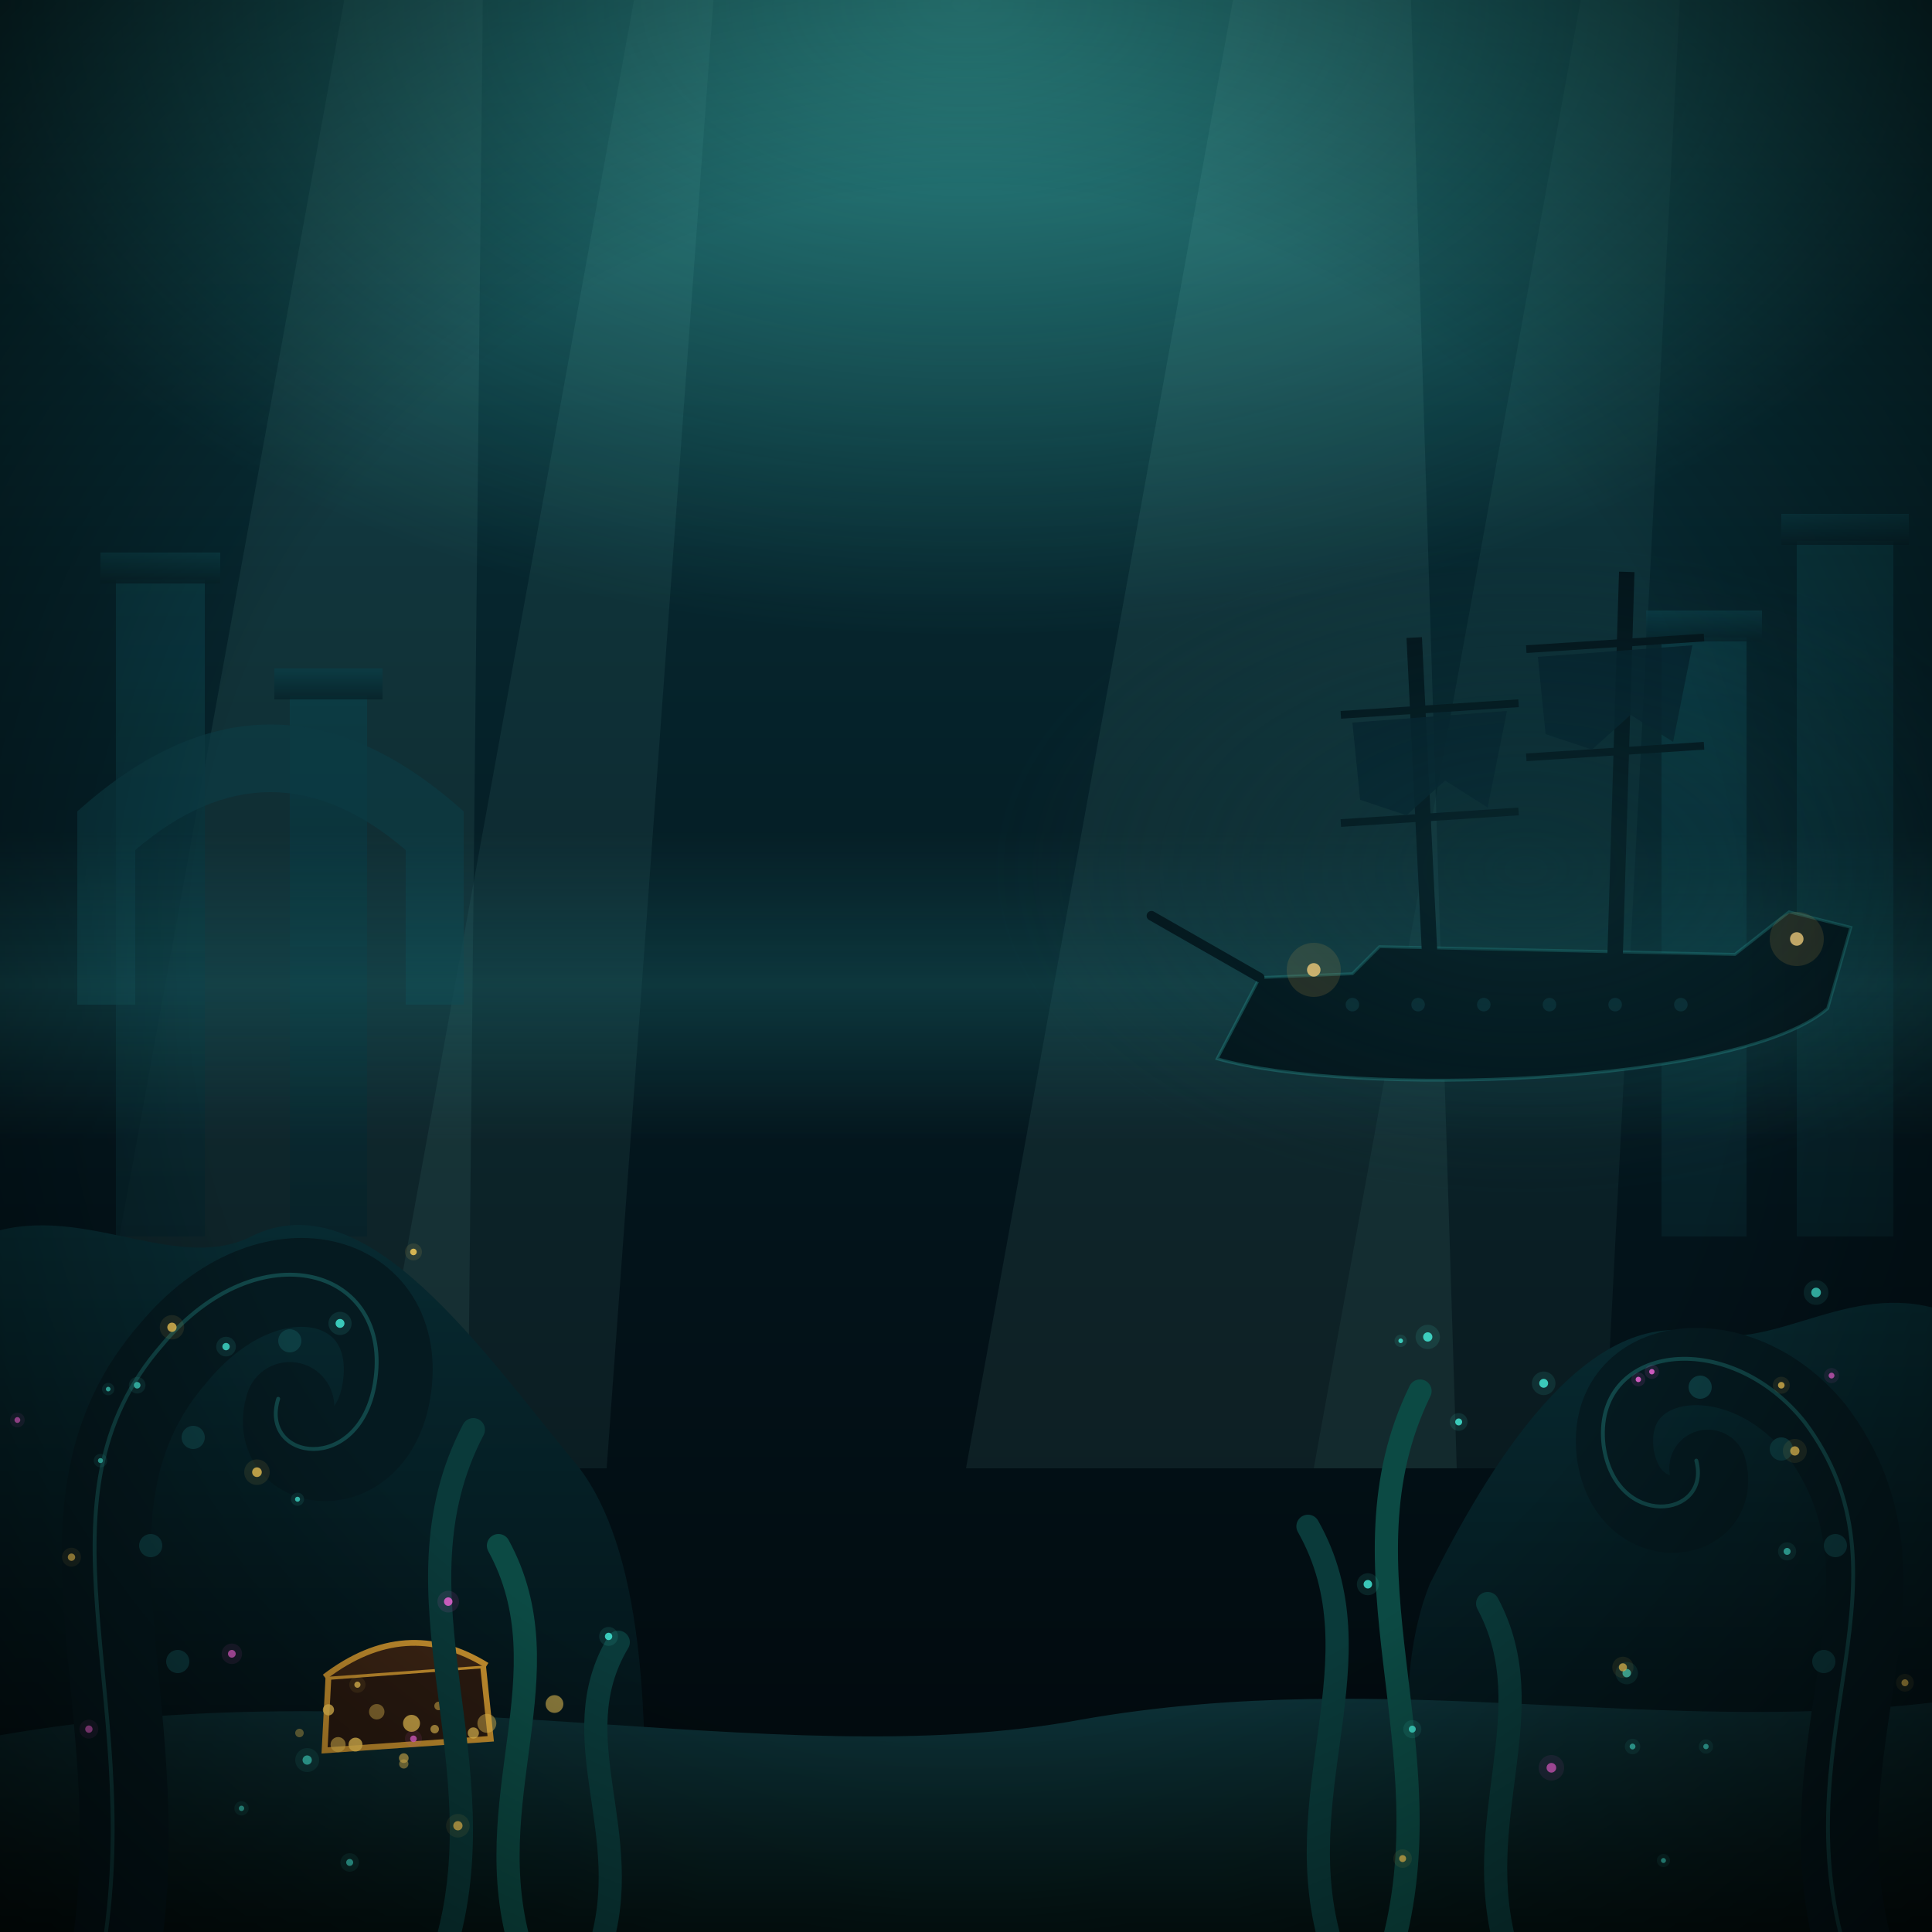
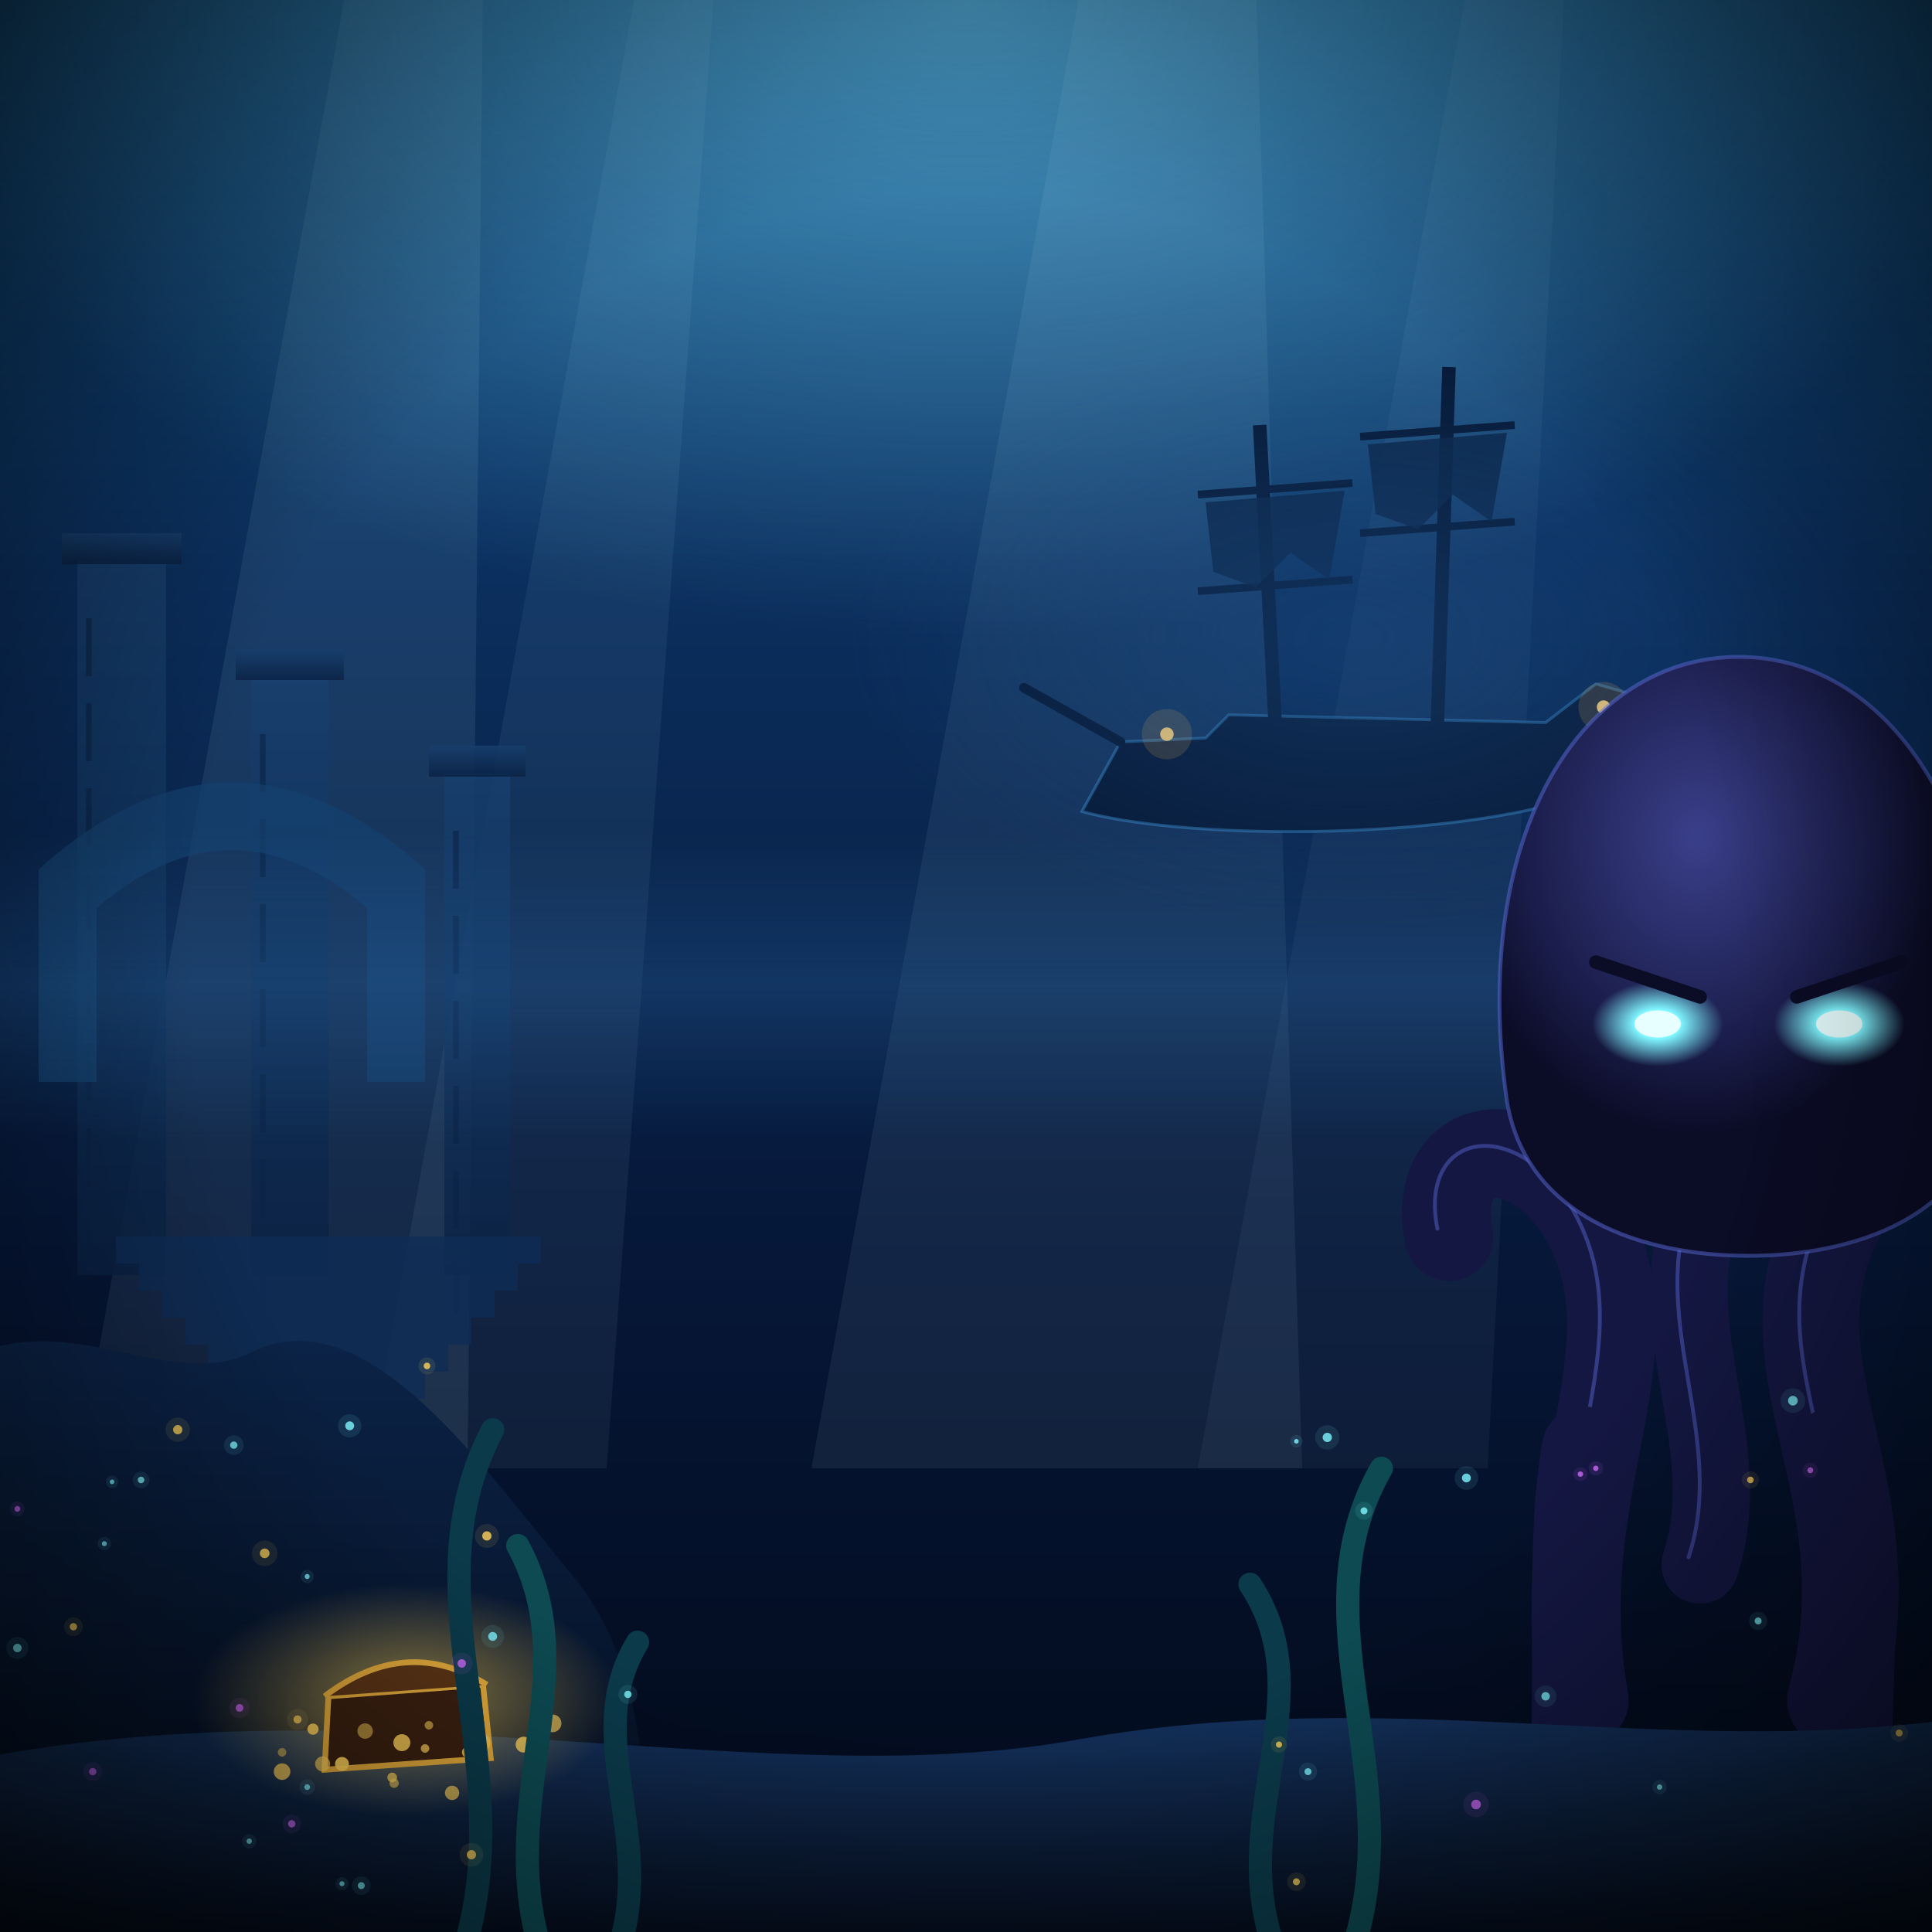
<svg xmlns="http://www.w3.org/2000/svg" width="1800" height="1800" viewBox="0 0 1000 1000">
  <defs>
    <linearGradient id="water" x1="0" y1="0" x2="0" y2="1">
-       <stop offset="0" stop-color="#0b434b" />
-       <stop offset="0.3" stop-color="#06262e" />
-       <stop offset="0.65" stop-color="#03131a" />
-       <stop offset="1" stop-color="#01070a" />
+       <stop offset="0" stop-color="#13568c" />
+       <stop offset="0.3" stop-color="#0b2f5e" />
+       <stop offset="0.65" stop-color="#061738" />
+       <stop offset="1" stop-color="#020816" />
    </linearGradient>
    <radialGradient id="surface" cx="0.5" cy="0" r="0.55">
-       <stop offset="0" stop-color="#5ff2e0" stop-opacity="0.4" />
-       <stop offset="1" stop-color="#5ff2e0" stop-opacity="0" />
+       <stop offset="0" stop-color="#7fe0ff" stop-opacity="0.5" />
+       <stop offset="1" stop-color="#7fe0ff" stop-opacity="0" />
    </radialGradient>
    <radialGradient id="vignette" cx="0.5" cy="0.5" r="0.72">
      <stop offset="0.55" stop-color="#000000" stop-opacity="0" />
-       <stop offset="1" stop-color="#000000" stop-opacity="0.75" />
+       <stop offset="1" stop-color="#000000" stop-opacity="0.7" />
    </radialGradient>
    <linearGradient id="fog" x1="0" y1="0" x2="0" y2="1">
-       <stop offset="0" stop-color="#1d6a6e" stop-opacity="0" />
-       <stop offset="0.5" stop-color="#1d6a6e" stop-opacity="0.35" />
-       <stop offset="1" stop-color="#1d6a6e" stop-opacity="0" />
+       <stop offset="0" stop-color="#2a6aa8" stop-opacity="0" />
+       <stop offset="0.5" stop-color="#2a6aa8" stop-opacity="0.28" />
+       <stop offset="1" stop-color="#2a6aa8" stop-opacity="0" />
    </linearGradient>
    <linearGradient id="far" x1="0" y1="0" x2="0" y2="1">
-       <stop offset="0" stop-color="#0b3d46" />
-       <stop offset="1" stop-color="#062229" />
+       <stop offset="0" stop-color="#173f6e" />
+       <stop offset="1" stop-color="#0a2244" />
    </linearGradient>
    <linearGradient id="near" x1="0" y1="0" x2="0" y2="1">
-       <stop offset="0" stop-color="#072a31" />
-       <stop offset="1" stop-color="#020b0f" />
+       <stop offset="0" stop-color="#0b2347" />
+       <stop offset="1" stop-color="#030a18" />
+     </linearGradient>
+     <linearGradient id="sand" x1="0" y1="0" x2="0" y2="1">
+       <stop offset="0" stop-color="#13305a" />
+       <stop offset="1" stop-color="#040b18" />
    </linearGradient>
    <radialGradient id="shipFog" cx="0.5" cy="0.5" r="0.5">
-       <stop offset="0" stop-color="#0d3b42" stop-opacity="0.45" />
-       <stop offset="1" stop-color="#0d3b42" stop-opacity="0" />
-     </radialGradient>
-     <linearGradient id="sand" x1="0" y1="0" x2="0" y2="1">
-       <stop offset="0" stop-color="#0c3036" />
-       <stop offset="1" stop-color="#03100f" />
-     </linearGradient>
+       <stop offset="0" stop-color="#1d4f86" stop-opacity="0.45" />
+       <stop offset="1" stop-color="#1d4f86" stop-opacity="0" />
+     </radialGradient>
+     <radialGradient id="treasure" cx="0.5" cy="0.5" r="0.5">
+       <stop offset="0" stop-color="#ffd25a" stop-opacity="0.6" />
+       <stop offset="1" stop-color="#ffd25a" stop-opacity="0" />
+     </radialGradient>
+     <radialGradient id="kraken" cx="0.4" cy="0.3" r="0.5">
+       <stop offset="0" stop-color="#3a3f8a" />
+       <stop offset="0.7" stop-color="#1a1d4a" />
+       <stop offset="1" stop-color="#0b0c26" />
+     </radialGradient>
+     <radialGradient id="eye" cx="0.5" cy="0.5" r="0.5">
+       <stop offset="0" stop-color="#ffffff" />
+       <stop offset="0.35" stop-color="#7ff6ff" />
+       <stop offset="1" stop-color="#7ff6ff" stop-opacity="0" />
+     </radialGradient>
  </defs>
  <rect width="1000" height="1000" fill="url(#water)" />
  <rect width="1000" height="600" fill="url(#surface)" />
-   <path d="M180 -10 L250 -10 L242.0 760 L40 760 Z" fill="#9ffcf0" opacity="0.07" />
-   <path d="M330 -10 L370 -10 L314.0 760 L190 760 Z" fill="#9ffcf0" opacity="0.06" />
-   <path d="M640 -10 L730 -10 L754.0 760 L500 760 Z" fill="#9ffcf0" opacity="0.07" />
-   <path d="M820 -10 L870 -10 L830.0 760 L680 760 Z" fill="#9ffcf0" opacity="0.05" />
-   <rect x="60" y="300" width="46" height="340" fill="url(#far)" opacity="0.8" />
-   <rect x="52" y="286" width="62" height="16" fill="url(#far)" opacity="0.8" />
-   <rect x="150" y="360" width="40" height="280" fill="url(#far)" opacity="0.8" />
-   <rect x="142" y="346" width="56" height="16" fill="url(#far)" opacity="0.8" />
-   <rect x="860" y="330" width="44" height="310" fill="url(#far)" opacity="0.8" />
-   <rect x="852" y="316" width="60" height="16" fill="url(#far)" opacity="0.8" />
-   <rect x="930" y="280" width="50" height="360" fill="url(#far)" opacity="0.8" />
-   <rect x="922" y="266" width="66" height="16" fill="url(#far)" opacity="0.8" />
-   <path d="M40 520 L40 420 Q140 330 240 420 L240 520 L210 520 L210 440 Q140 380 70 440 L70 520 Z" fill="#0b3a43" opacity="0.7" />
+   <path d="M180 -10 L250 -10 L242.0 760 L40 760 Z" fill="#bff0ff" opacity="0.08" />
+   <path d="M330 -10 L370 -10 L314.0 760 L190 760 Z" fill="#bff0ff" opacity="0.06" />
+   <path d="M560 -10 L650 -10 L674.0 760 L420 760 Z" fill="#bff0ff" opacity="0.07" />
+   <path d="M760 -10 L810 -10 L770.0 760 L620 760 Z" fill="#bff0ff" opacity="0.05" />
+   <rect x="40" y="290" width="46" height="370" fill="url(#far)" opacity="0.85" />
+   <rect x="32" y="276" width="62" height="16" fill="url(#far)" opacity="0.85" />
+   <path d="M46 320 V350" stroke="#0a2244" stroke-width="3" opacity="0.6" />
+   <path d="M46 364 V394" stroke="#0a2244" stroke-width="3" opacity="0.6" />
+   <path d="M46 408 V438" stroke="#0a2244" stroke-width="3" opacity="0.6" />
+   <path d="M46 452 V482" stroke="#0a2244" stroke-width="3" opacity="0.6" />
+   <path d="M46 496 V526" stroke="#0a2244" stroke-width="3" opacity="0.6" />
+   <path d="M46 540 V570" stroke="#0a2244" stroke-width="3" opacity="0.6" />
+   <path d="M46 584 V614" stroke="#0a2244" stroke-width="3" opacity="0.6" />
+   <path d="M46 628 V658" stroke="#0a2244" stroke-width="3" opacity="0.6" />
+   <rect x="130" y="350" width="40" height="310" fill="url(#far)" opacity="0.85" />
+   <rect x="122" y="336" width="56" height="16" fill="url(#far)" opacity="0.85" />
+   <path d="M136 380 V410" stroke="#0a2244" stroke-width="3" opacity="0.6" />
+   <path d="M136 424 V454" stroke="#0a2244" stroke-width="3" opacity="0.6" />
+   <path d="M136 468 V498" stroke="#0a2244" stroke-width="3" opacity="0.6" />
+   <path d="M136 512 V542" stroke="#0a2244" stroke-width="3" opacity="0.6" />
+   <path d="M136 556 V586" stroke="#0a2244" stroke-width="3" opacity="0.6" />
+   <path d="M136 600 V630" stroke="#0a2244" stroke-width="3" opacity="0.6" />
+   <path d="M136 644 V674" stroke="#0a2244" stroke-width="3" opacity="0.6" />
+   <rect x="230" y="400" width="34" height="260" fill="url(#far)" opacity="0.85" />
+   <rect x="222" y="386" width="50" height="16" fill="url(#far)" opacity="0.85" />
+   <path d="M236 430 V460" stroke="#0a2244" stroke-width="3" opacity="0.6" />
+   <path d="M236 474 V504" stroke="#0a2244" stroke-width="3" opacity="0.6" />
+   <path d="M236 518 V548" stroke="#0a2244" stroke-width="3" opacity="0.6" />
+   <path d="M236 562 V592" stroke="#0a2244" stroke-width="3" opacity="0.6" />
+   <path d="M236 606 V636" stroke="#0a2244" stroke-width="3" opacity="0.6" />
+   <path d="M236 650 V680" stroke="#0a2244" stroke-width="3" opacity="0.6" />
+   <path d="M20 560 L20 450 Q120 360 220 450 L220 560 L190 560 L190 470 Q120 410 50 470 L50 560 Z" fill="#14406e" opacity="0.7" />
+   <rect x="60" y="640" width="220" height="14" fill="#0e2c55" opacity="0.8" />
+   <rect x="72" y="654" width="196" height="14" fill="#0e2c55" opacity="0.8" />
+   <rect x="84" y="668" width="172" height="14" fill="#0e2c55" opacity="0.8" />
+   <rect x="96" y="682" width="148" height="14" fill="#0e2c55" opacity="0.8" />
+   <rect x="108" y="696" width="124" height="14" fill="#0e2c55" opacity="0.8" />
+   <rect x="120" y="710" width="100" height="14" fill="#0e2c55" opacity="0.8" />
  <rect y="430" width="1000" height="160" fill="url(#fog)" />
-   <path d="M630 548 L652 506 L700 504 L714 490 L898 494 L926 472 L958 480 L946 522 C900 562 700 568 630 548 Z" fill="#03141a" stroke="#2fa7a0" stroke-width="1.5" stroke-opacity="0.35" />
-   <path d="M652 506 L596 474" stroke="#03141a" stroke-width="5" stroke-linecap="round" />
-   <path d="M740 494 L732 330" stroke="#03141a" stroke-width="8" />
-   <path d="M694 370 L786 364" stroke="#03141a" stroke-width="4" />
-   <path d="M694 426 L786 420" stroke="#03141a" stroke-width="4" />
-   <path d="M700 374 L780 368 L770 418 L748 404 L728 422 L704 414 Z" fill="#05202a" opacity="0.85" />
-   <path d="M836 494 L842 296" stroke="#03141a" stroke-width="8" />
-   <path d="M790 336 L882 330" stroke="#03141a" stroke-width="4" />
-   <path d="M790 392 L882 386" stroke="#03141a" stroke-width="4" />
-   <path d="M796 340 L876 334 L866 384 L844 370 L824 388 L800 380 Z" fill="#05202a" opacity="0.85" />
-   <circle cx="700" cy="520" r="3.5" fill="#0a2c33" />
-   <circle cx="734" cy="520" r="3.5" fill="#0a2c33" />
-   <circle cx="768" cy="520" r="3.5" fill="#0a2c33" />
-   <circle cx="802" cy="520" r="3.5" fill="#0a2c33" />
-   <circle cx="836" cy="520" r="3.5" fill="#0a2c33" />
-   <circle cx="870" cy="520" r="3.5" fill="#0a2c33" />
-   <circle cx="680" cy="502" r="14" fill="#ffb84a" opacity="0.16" />
-   <circle cx="680" cy="502" r="3.5" fill="#ffd27a" />
-   <circle cx="930" cy="486" r="14" fill="#ffb84a" opacity="0.16" />
-   <circle cx="930" cy="486" r="3.5" fill="#ffd27a" />
-   <ellipse cx="790" cy="450" rx="280" ry="170" fill="url(#shipFog)" />
-   <path d="M-10 1010 L-10 640 C40 620 90 660 130 640 C190 610 250 700 300 760 C330 800 340 880 330 1010 Z" fill="url(#near)" />
-   <path d="M1010 1010 L1010 680 C960 660 920 700 880 690 C820 676 770 760 740 820 C720 870 730 940 740 1010 Z" fill="url(#near)" />
-   <path d="M-10 900 C200 860 400 920 560 890 C720 862 860 900 1010 880 L1010 1010 L-10 1010 Z" fill="url(#sand)" />
-   <path d="M170 868 L250 862 L254 900 L168 906 Z" fill="#2a1a10" stroke="#c9922f" stroke-width="3" />
-   <path d="M168 868 Q210 836 252 862" fill="#3b2414" stroke="#c9922f" stroke-width="3" />
-   <circle cx="195" cy="886" r="4.0" fill="#ffd25a" opacity="0.44" />
-   <circle cx="225" cy="895" r="2.2" fill="#ffd25a" opacity="0.65" />
-   <circle cx="155" cy="897" r="2.2" fill="#ffd25a" opacity="0.45" />
-   <circle cx="209" cy="913" r="2.4" fill="#ffd25a" opacity="0.51" />
-   <circle cx="238" cy="918" r="3.7" fill="#ffd25a" opacity="0.60" />
-   <circle cx="287" cy="882" r="4.6" fill="#ffd25a" opacity="0.54" />
-   <circle cx="170" cy="885" r="2.9" fill="#ffd25a" opacity="0.81" />
-   <circle cx="175" cy="903" r="3.9" fill="#ffd25a" opacity="0.59" />
-   <circle cx="227" cy="883" r="2.2" fill="#ffd25a" opacity="0.50" />
-   <circle cx="245" cy="897" r="2.9" fill="#ffd25a" opacity="0.69" />
-   <circle cx="213" cy="892" r="4.4" fill="#ffd25a" opacity="0.75" />
-   <circle cx="184" cy="903" r="3.6" fill="#ffd25a" opacity="0.84" />
-   <circle cx="252" cy="892" r="4.9" fill="#ffd25a" opacity="0.46" />
-   <circle cx="209" cy="910" r="2.5" fill="#ffd25a" opacity="0.64" />
-   <path d="M60 1010 C80 880 20 780 90 700 C140 640 210 660 200 720 C192 768 140 760 150 728" fill="none" stroke="#051a20" stroke-width="46" stroke-linecap="round" />
-   <path d="M60 1010 C80 880 20 780 90 700 C140 640 210 660 200 720 C192 768 140 760 150 728" fill="none" stroke="#1f7c78" stroke-width="2" stroke-opacity="0.45" stroke-linecap="round" transform="translate(-6 -4)" />
-   <path d="M960 1010 C930 900 1000 820 940 740 C900 690 830 700 836 752 C842 796 892 790 884 760" fill="none" stroke="#051a20" stroke-width="40" stroke-linecap="round" />
-   <path d="M960 1010 C930 900 1000 820 940 740 C900 690 830 700 836 752 C842 796 892 790 884 760" fill="none" stroke="#1f7c78" stroke-width="2" stroke-opacity="0.45" stroke-linecap="round" transform="translate(-6 -4)" />
-   <circle cx="92" cy="860" r="6" fill="#0d3d42" />
-   <circle cx="78" cy="800" r="6" fill="#0d3d42" />
-   <circle cx="100" cy="744" r="6" fill="#0d3d42" />
-   <circle cx="150" cy="694" r="6" fill="#0d3d42" />
-   <circle cx="944" cy="860" r="6" fill="#0d3d42" />
-   <circle cx="950" cy="800" r="6" fill="#0d3d42" />
-   <circle cx="922" cy="750" r="6" fill="#0d3d42" />
-   <circle cx="880" cy="718" r="6" fill="#0d3d42" />
-   <path d="M230 1010 C260 912 200 826 245.0 740" fill="none" stroke="#0a3a3a" stroke-width="12" stroke-linecap="round" />
-   <path d="M270 1010 C246 932 294 866 258.0 800" fill="none" stroke="#0c4a44" stroke-width="12" stroke-linecap="round" />
-   <path d="M310 1010 C330 949 290 900 320.0 850" fill="none" stroke="#0a3a3a" stroke-width="12" stroke-linecap="round" />
-   <path d="M690 1010 C664 929 716 859 677.0 790" fill="none" stroke="#0a3a3a" stroke-width="12" stroke-linecap="round" />
-   <path d="M720 1010 C750 905 690 812 735.0 720" fill="none" stroke="#0c4a44" stroke-width="12" stroke-linecap="round" />
-   <path d="M780 1010 C760 942 800 886 770.0 830" fill="none" stroke="#0a3a3a" stroke-width="12" stroke-linecap="round" />
-   <circle cx="214" cy="900" r="4.4" fill="#ff6be6" opacity="0.1" />
-   <circle cx="214" cy="900" r="1.7" fill="#ff6be6" opacity="0.8" />
-   <circle cx="159" cy="911" r="6.2" fill="#46f0dc" opacity="0.1" />
-   <circle cx="159" cy="911" r="2.4" fill="#46f0dc" opacity="0.8" />
-   <circle cx="842" cy="866" r="5.8" fill="#46f0dc" opacity="0.1" />
-   <circle cx="842" cy="866" r="2.2" fill="#46f0dc" opacity="0.8" />
-   <circle cx="185" cy="872" r="4.2" fill="#ffd25a" opacity="0.1" />
-   <circle cx="185" cy="872" r="1.6" fill="#ffd25a" opacity="0.8" />
-   <circle cx="214" cy="648" r="4.4" fill="#ffd25a" opacity="0.1" />
-   <circle cx="214" cy="648" r="1.7" fill="#ffd25a" opacity="0.8" />
-   <circle cx="848" cy="714" r="3.6" fill="#ff6be6" opacity="0.1" />
-   <circle cx="848" cy="714" r="1.4" fill="#ff6be6" opacity="0.8" />
-   <circle cx="125" cy="936" r="3.7" fill="#46f0dc" opacity="0.1" />
-   <circle cx="125" cy="936" r="1.4" fill="#46f0dc" opacity="0.8" />
-   <circle cx="89" cy="687" r="6.3" fill="#ffd25a" opacity="0.1" />
-   <circle cx="89" cy="687" r="2.4" fill="#ffd25a" opacity="0.8" />
-   <circle cx="133" cy="762" r="6.6" fill="#ffd25a" opacity="0.1" />
-   <circle cx="133" cy="762" r="2.5" fill="#ffd25a" opacity="0.8" />
-   <circle cx="56" cy="719" r="3.2" fill="#46f0dc" opacity="0.1" />
-   <circle cx="56" cy="719" r="1.2" fill="#46f0dc" opacity="0.8" />
-   <circle cx="755" cy="736" r="4.6" fill="#46f0dc" opacity="0.1" />
-   <circle cx="755" cy="736" r="1.8" fill="#46f0dc" opacity="0.8" />
-   <circle cx="181" cy="964" r="4.8" fill="#46f0dc" opacity="0.1" />
-   <circle cx="181" cy="964" r="1.8" fill="#46f0dc" opacity="0.8" />
-   <circle cx="986" cy="871" r="4.6" fill="#ffd25a" opacity="0.1" />
-   <circle cx="986" cy="871" r="1.8" fill="#ffd25a" opacity="0.8" />
-   <circle cx="154" cy="776" r="3.4" fill="#46f0dc" opacity="0.1" />
-   <circle cx="154" cy="776" r="1.3" fill="#46f0dc" opacity="0.8" />
-   <circle cx="52" cy="756" r="3.5" fill="#46f0dc" opacity="0.1" />
-   <circle cx="52" cy="756" r="1.3" fill="#46f0dc" opacity="0.8" />
-   <circle cx="861" cy="963" r="3.4" fill="#46f0dc" opacity="0.1" />
-   <circle cx="861" cy="963" r="1.3" fill="#46f0dc" opacity="0.8" />
-   <circle cx="120" cy="856" r="5.3" fill="#ff6be6" opacity="0.1" />
-   <circle cx="120" cy="856" r="2.0" fill="#ff6be6" opacity="0.8" />
-   <circle cx="37" cy="806" r="4.9" fill="#ffd25a" opacity="0.1" />
-   <circle cx="37" cy="806" r="1.9" fill="#ffd25a" opacity="0.8" />
-   <circle cx="46" cy="895" r="4.9" fill="#ff6be6" opacity="0.1" />
-   <circle cx="46" cy="895" r="1.9" fill="#ff6be6" opacity="0.8" />
-   <circle cx="855" cy="710" r="3.7" fill="#ff6be6" opacity="0.1" />
-   <circle cx="855" cy="710" r="1.4" fill="#ff6be6" opacity="0.8" />
-   <circle cx="708" cy="820" r="5.7" fill="#46f0dc" opacity="0.1" />
-   <circle cx="708" cy="820" r="2.2" fill="#46f0dc" opacity="0.8" />
-   <circle cx="117" cy="697" r="5.1" fill="#46f0dc" opacity="0.1" />
-   <circle cx="117" cy="697" r="1.9" fill="#46f0dc" opacity="0.8" />
-   <circle cx="799" cy="716" r="6.1" fill="#46f0dc" opacity="0.1" />
-   <circle cx="799" cy="716" r="2.3" fill="#46f0dc" opacity="0.8" />
-   <circle cx="922" cy="717" r="4.4" fill="#ffd25a" opacity="0.1" />
-   <circle cx="922" cy="717" r="1.7" fill="#ffd25a" opacity="0.8" />
-   <circle cx="9" cy="735" r="3.8" fill="#ff6be6" opacity="0.1" />
-   <circle cx="9" cy="735" r="1.5" fill="#ff6be6" opacity="0.8" />
-   <circle cx="803" cy="915" r="6.6" fill="#ff6be6" opacity="0.1" />
-   <circle cx="803" cy="915" r="2.5" fill="#ff6be6" opacity="0.8" />
-   <circle cx="71" cy="717" r="4.3" fill="#46f0dc" opacity="0.1" />
-   <circle cx="71" cy="717" r="1.7" fill="#46f0dc" opacity="0.8" />
-   <circle cx="315" cy="847" r="4.9" fill="#46f0dc" opacity="0.1" />
-   <circle cx="315" cy="847" r="1.9" fill="#46f0dc" opacity="0.8" />
-   <circle cx="940" cy="669" r="6.4" fill="#46f0dc" opacity="0.1" />
-   <circle cx="940" cy="669" r="2.5" fill="#46f0dc" opacity="0.8" />
-   <circle cx="925" cy="803" r="4.7" fill="#46f0dc" opacity="0.1" />
-   <circle cx="925" cy="803" r="1.8" fill="#46f0dc" opacity="0.8" />
-   <circle cx="726" cy="962" r="4.8" fill="#ffd25a" opacity="0.1" />
-   <circle cx="726" cy="962" r="1.8" fill="#ffd25a" opacity="0.8" />
-   <circle cx="725" cy="694" r="3.2" fill="#46f0dc" opacity="0.1" />
-   <circle cx="725" cy="694" r="1.2" fill="#46f0dc" opacity="0.8" />
-   <circle cx="840" cy="863" r="5.5" fill="#ffd25a" opacity="0.1" />
-   <circle cx="840" cy="863" r="2.1" fill="#ffd25a" opacity="0.8" />
-   <circle cx="176" cy="685" r="6.0" fill="#46f0dc" opacity="0.1" />
-   <circle cx="176" cy="685" r="2.3" fill="#46f0dc" opacity="0.8" />
-   <circle cx="731" cy="895" r="4.7" fill="#46f0dc" opacity="0.1" />
-   <circle cx="731" cy="895" r="1.8" fill="#46f0dc" opacity="0.8" />
-   <circle cx="948" cy="712" r="3.9" fill="#ff6be6" opacity="0.1" />
-   <circle cx="948" cy="712" r="1.5" fill="#ff6be6" opacity="0.8" />
-   <circle cx="929" cy="751" r="6.2" fill="#ffd25a" opacity="0.1" />
-   <circle cx="929" cy="751" r="2.4" fill="#ffd25a" opacity="0.8" />
-   <circle cx="237" cy="945" r="6.1" fill="#ffd25a" opacity="0.1" />
-   <circle cx="237" cy="945" r="2.4" fill="#ffd25a" opacity="0.8" />
-   <circle cx="739" cy="692" r="6.3" fill="#46f0dc" opacity="0.1" />
-   <circle cx="739" cy="692" r="2.4" fill="#46f0dc" opacity="0.8" />
-   <circle cx="883" cy="904" r="3.7" fill="#46f0dc" opacity="0.1" />
-   <circle cx="883" cy="904" r="1.4" fill="#46f0dc" opacity="0.8" />
-   <circle cx="232" cy="829" r="5.6" fill="#ff6be6" opacity="0.1" />
-   <circle cx="232" cy="829" r="2.2" fill="#ff6be6" opacity="0.8" />
-   <circle cx="845" cy="904" r="4.0" fill="#46f0dc" opacity="0.1" />
-   <circle cx="845" cy="904" r="1.5" fill="#46f0dc" opacity="0.8" />
+   <path d="M560 420 L580 384 L624 382 L636 370 L800 374 L826 354 L854 362 L844 398 C804 434 624 438 560 420 Z" fill="#071a38" stroke="#4fb6ff" stroke-width="1.5" stroke-opacity="0.35" />
+   <path d="M580 384 L530 356" stroke="#071a38" stroke-width="5" stroke-linecap="round" />
+   <path d="M660 374 L652 220" stroke="#071a38" stroke-width="7" />
+   <path d="M620 256 L700 250" stroke="#071a38" stroke-width="4" />
+   <path d="M620 306 L700 300" stroke="#071a38" stroke-width="4" />
+   <path d="M624 260 L696 254 L688 300 L668 286 L650 304 L628 296 Z" fill="#0b2448" opacity="0.85" />
+   <path d="M744 374 L750 190" stroke="#071a38" stroke-width="7" />
+   <path d="M704 226 L784 220" stroke="#071a38" stroke-width="4" />
+   <path d="M704 276 L784 270" stroke="#071a38" stroke-width="4" />
+   <path d="M708 230 L780 224 L772 270 L752 256 L734 274 L712 266 Z" fill="#0b2448" opacity="0.85" />
+   <circle cx="604" cy="380" r="13" fill="#ffb84a" opacity="0.18" />
+   <circle cx="604" cy="380" r="3.5" fill="#ffd27a" />
+   <circle cx="830" cy="366" r="13" fill="#ffb84a" opacity="0.18" />
+   <circle cx="830" cy="366" r="3.5" fill="#ffd27a" />
+   <ellipse cx="700" cy="330" rx="260" ry="150" fill="url(#shipFog)" />
+   <g transform="translate(20 -130)">
+     <path d="M800 1010 C780 900 840 830 800 760 C770 710 720 720 730 770" fill="none" stroke="#141742" stroke-width="46" stroke-linecap="round" />
+     <path d="M800 1010 C780 900 840 830 800 760 C770 710 720 720 730 770" fill="none" stroke="#5a6ad8" stroke-width="2" stroke-opacity="0.45" stroke-linecap="round" transform="translate(-6 -4)" />
+     <path d="M930 1010 C960 900 890 840 930 760 C960 700 1010 720 1010 760" fill="none" stroke="#141742" stroke-width="50" stroke-linecap="round" />
+     <path d="M930 1010 C960 900 890 840 930 760 C960 700 1010 720 1010 760" fill="none" stroke="#5a6ad8" stroke-width="2" stroke-opacity="0.45" stroke-linecap="round" transform="translate(-6 -4)" />
+     <path d="M860 760 C840 820 880 880 860 940" fill="none" stroke="#141742" stroke-width="40" stroke-linecap="round" />
+     <path d="M860 760 C840 820 880 880 860 940" fill="none" stroke="#5a6ad8" stroke-width="2" stroke-opacity="0.45" stroke-linecap="round" transform="translate(-6 -4)" />
+     <path d="M760 700 C740 560 800 470 880 470 C960 470 1020 560 1010 700 C1000 760 940 780 885 780 C830 780 770 760 760 700 Z" fill="url(#kraken)" stroke="#5a6ad8" stroke-width="2" stroke-opacity="0.5" />
+     <ellipse cx="838" cy="660" rx="34" ry="22" fill="url(#eye)" />
+     <ellipse cx="838" cy="660" rx="12" ry="7" fill="#e8ffff" />
+     <ellipse cx="932" cy="660" rx="34" ry="22" fill="url(#eye)" />
+     <ellipse cx="932" cy="660" rx="12" ry="7" fill="#e8ffff" />
+     <path d="M806 628 L860 646 M964 628 L910 646" stroke="#0b0c26" stroke-width="7" stroke-linecap="round" />
+     <path d="M800 880 C790 940 800 990 790 1150" fill="none" stroke="#141742" stroke-width="44" stroke-linecap="round" />
+     <path d="M930 880 C950 950 930 1000 940 1150" fill="none" stroke="#141742" stroke-width="44" stroke-linecap="round" />
+   </g>
+   <path d="M-10 1010 L-10 700 C40 680 90 720 130 700 C190 670 250 760 300 820 C330 860 340 920 330 1010 Z" fill="url(#near)" />
+   <path d="M-10 910 C200 870 400 930 560 900 C720 872 860 910 1010 890 L1010 1010 L-10 1010 Z" fill="url(#sand)" />
+   <ellipse cx="210" cy="880" rx="110" ry="60" fill="url(#treasure)" />
+   <path d="M170 878 L250 872 L254 910 L168 916 Z" fill="#3a2010" stroke="#e0a83a" stroke-width="3" />
+   <path d="M168 878 Q210 846 252 872" fill="#5a3416" stroke="#e0a83a" stroke-width="3" />
+   <circle cx="189" cy="896" r="4.0" fill="#ffd25a" opacity="0.54" />
+   <circle cx="220" cy="905" r="2.2" fill="#ffd25a" opacity="0.75" />
+   <circle cx="146" cy="907" r="2.2" fill="#ffd25a" opacity="0.55" />
+   <circle cx="204" cy="923" r="2.4" fill="#ffd25a" opacity="0.61" />
+   <circle cx="234" cy="928" r="3.7" fill="#ffd25a" opacity="0.70" />
+   <circle cx="286" cy="892" r="4.6" fill="#ffd25a" opacity="0.64" />
+   <circle cx="162" cy="895" r="2.9" fill="#ffd25a" opacity="0.91" />
+   <circle cx="167" cy="913" r="3.9" fill="#ffd25a" opacity="0.69" />
+   <circle cx="222" cy="893" r="2.2" fill="#ffd25a" opacity="0.60" />
+   <circle cx="242" cy="907" r="2.9" fill="#ffd25a" opacity="0.79" />
+   <circle cx="208" cy="902" r="4.4" fill="#ffd25a" opacity="0.85" />
+   <circle cx="177" cy="913" r="3.6" fill="#ffd25a" opacity="0.94" />
+   <circle cx="249" cy="902" r="4.9" fill="#ffd25a" opacity="0.56" />
+   <circle cx="203" cy="920" r="2.5" fill="#ffd25a" opacity="0.74" />
+   <circle cx="146" cy="917" r="4.3" fill="#ffd25a" opacity="0.79" />
+   <circle cx="271" cy="903" r="4.1" fill="#ffd25a" opacity="0.80" />
+   <path d="M240 1010 C270 912 210 826 255.0 740" fill="none" stroke="#0b3a4a" stroke-width="12" stroke-linecap="round" />
+   <path d="M280 1010 C256 932 304 866 268.0 800" fill="none" stroke="#0d4a52" stroke-width="12" stroke-linecap="round" />
+   <path d="M320 1010 C340 949 300 900 330.0 850" fill="none" stroke="#0b3a4a" stroke-width="12" stroke-linecap="round" />
+   <path d="M660 1010 C634 939 686 879 647.0 820" fill="none" stroke="#0b3a4a" stroke-width="12" stroke-linecap="round" />
+   <path d="M700 1010 C730 918 670 839 715.0 760" fill="none" stroke="#0d4a52" stroke-width="12" stroke-linecap="round" />
+   <circle cx="151" cy="944" r="4.8" fill="#d36bff" opacity="0.1" />
+   <circle cx="151" cy="944" r="1.9" fill="#d36bff" opacity="0.8" />
+   <circle cx="662" cy="903" r="4.2" fill="#ffd25a" opacity="0.1" />
+   <circle cx="662" cy="903" r="1.6" fill="#ffd25a" opacity="0.8" />
+   <circle cx="221" cy="707" r="4.4" fill="#ffd25a" opacity="0.1" />
+   <circle cx="221" cy="707" r="1.7" fill="#ffd25a" opacity="0.8" />
+   <circle cx="818" cy="763" r="3.6" fill="#d36bff" opacity="0.1" />
+   <circle cx="818" cy="763" r="1.4" fill="#d36bff" opacity="0.8" />
+   <circle cx="129" cy="953" r="3.7" fill="#7ff6ff" opacity="0.1" />
+   <circle cx="129" cy="953" r="1.4" fill="#7ff6ff" opacity="0.8" />
+   <circle cx="92" cy="740" r="6.3" fill="#ffd25a" opacity="0.1" />
+   <circle cx="92" cy="740" r="2.4" fill="#ffd25a" opacity="0.8" />
+   <circle cx="137" cy="804" r="6.6" fill="#ffd25a" opacity="0.1" />
+   <circle cx="137" cy="804" r="2.5" fill="#ffd25a" opacity="0.8" />
+   <circle cx="58" cy="767" r="3.2" fill="#7ff6ff" opacity="0.1" />
+   <circle cx="58" cy="767" r="1.2" fill="#7ff6ff" opacity="0.8" />
+   <circle cx="706" cy="782" r="4.6" fill="#7ff6ff" opacity="0.1" />
+   <circle cx="706" cy="782" r="1.8" fill="#7ff6ff" opacity="0.8" />
+   <circle cx="187" cy="976" r="4.8" fill="#7ff6ff" opacity="0.1" />
+   <circle cx="187" cy="976" r="1.8" fill="#7ff6ff" opacity="0.8" />
+   <circle cx="983" cy="897" r="4.6" fill="#ffd25a" opacity="0.1" />
+   <circle cx="983" cy="897" r="1.8" fill="#ffd25a" opacity="0.8" />
+   <circle cx="159" cy="816" r="3.4" fill="#7ff6ff" opacity="0.1" />
+   <circle cx="159" cy="816" r="1.3" fill="#7ff6ff" opacity="0.8" />
+   <circle cx="54" cy="799" r="3.5" fill="#7ff6ff" opacity="0.1" />
+   <circle cx="54" cy="799" r="1.3" fill="#7ff6ff" opacity="0.8" />
+   <circle cx="177" cy="975" r="3.4" fill="#7ff6ff" opacity="0.1" />
+   <circle cx="177" cy="975" r="1.3" fill="#7ff6ff" opacity="0.8" />
+   <circle cx="124" cy="884" r="5.3" fill="#d36bff" opacity="0.1" />
+   <circle cx="124" cy="884" r="2.0" fill="#d36bff" opacity="0.8" />
+   <circle cx="38" cy="842" r="4.9" fill="#ffd25a" opacity="0.1" />
+   <circle cx="38" cy="842" r="1.9" fill="#ffd25a" opacity="0.8" />
+   <circle cx="48" cy="917" r="4.9" fill="#d36bff" opacity="0.1" />
+   <circle cx="48" cy="917" r="1.9" fill="#d36bff" opacity="0.8" />
+   <circle cx="826" cy="760" r="3.7" fill="#d36bff" opacity="0.1" />
+   <circle cx="826" cy="760" r="1.4" fill="#d36bff" opacity="0.8" />
+   <circle cx="9" cy="853" r="5.7" fill="#7ff6ff" opacity="0.1" />
+   <circle cx="9" cy="853" r="2.2" fill="#7ff6ff" opacity="0.8" />
+   <circle cx="121" cy="748" r="5.1" fill="#7ff6ff" opacity="0.1" />
+   <circle cx="121" cy="748" r="1.9" fill="#7ff6ff" opacity="0.8" />
+   <circle cx="759" cy="765" r="6.1" fill="#7ff6ff" opacity="0.1" />
+   <circle cx="759" cy="765" r="2.3" fill="#7ff6ff" opacity="0.8" />
+   <circle cx="906" cy="766" r="4.4" fill="#ffd25a" opacity="0.1" />
+   <circle cx="906" cy="766" r="1.7" fill="#ffd25a" opacity="0.8" />
+   <circle cx="9" cy="781" r="3.8" fill="#d36bff" opacity="0.1" />
+   <circle cx="9" cy="781" r="1.5" fill="#d36bff" opacity="0.8" />
+   <circle cx="764" cy="934" r="6.6" fill="#d36bff" opacity="0.1" />
+   <circle cx="764" cy="934" r="2.5" fill="#d36bff" opacity="0.8" />
+   <circle cx="73" cy="766" r="4.3" fill="#7ff6ff" opacity="0.1" />
+   <circle cx="73" cy="766" r="1.7" fill="#7ff6ff" opacity="0.8" />
+   <circle cx="325" cy="877" r="4.9" fill="#7ff6ff" opacity="0.1" />
+   <circle cx="325" cy="877" r="1.9" fill="#7ff6ff" opacity="0.8" />
+   <circle cx="928" cy="725" r="6.4" fill="#7ff6ff" opacity="0.1" />
+   <circle cx="928" cy="725" r="2.5" fill="#7ff6ff" opacity="0.8" />
+   <circle cx="910" cy="839" r="4.7" fill="#7ff6ff" opacity="0.1" />
+   <circle cx="910" cy="839" r="1.8" fill="#7ff6ff" opacity="0.8" />
+   <circle cx="671" cy="974" r="4.8" fill="#ffd25a" opacity="0.1" />
+   <circle cx="671" cy="974" r="1.8" fill="#ffd25a" opacity="0.8" />
+   <circle cx="671" cy="746" r="3.2" fill="#7ff6ff" opacity="0.1" />
+   <circle cx="671" cy="746" r="1.2" fill="#7ff6ff" opacity="0.8" />
+   <circle cx="154" cy="890" r="5.5" fill="#ffd25a" opacity="0.1" />
+   <circle cx="154" cy="890" r="2.1" fill="#ffd25a" opacity="0.8" />
+   <circle cx="181" cy="738" r="6.0" fill="#7ff6ff" opacity="0.1" />
+   <circle cx="181" cy="738" r="2.3" fill="#7ff6ff" opacity="0.8" />
+   <circle cx="677" cy="917" r="4.7" fill="#7ff6ff" opacity="0.1" />
+   <circle cx="677" cy="917" r="1.8" fill="#7ff6ff" opacity="0.8" />
+   <circle cx="937" cy="761" r="3.9" fill="#d36bff" opacity="0.1" />
+   <circle cx="937" cy="761" r="1.5" fill="#d36bff" opacity="0.8" />
+   <circle cx="252" cy="795" r="6.2" fill="#ffd25a" opacity="0.1" />
+   <circle cx="252" cy="795" r="2.4" fill="#ffd25a" opacity="0.8" />
+   <circle cx="244" cy="960" r="6.1" fill="#ffd25a" opacity="0.1" />
+   <circle cx="244" cy="960" r="2.4" fill="#ffd25a" opacity="0.8" />
+   <circle cx="687" cy="744" r="6.3" fill="#7ff6ff" opacity="0.1" />
+   <circle cx="687" cy="744" r="2.4" fill="#7ff6ff" opacity="0.8" />
+   <circle cx="859" cy="925" r="3.7" fill="#7ff6ff" opacity="0.1" />
+   <circle cx="859" cy="925" r="1.4" fill="#7ff6ff" opacity="0.8" />
+   <circle cx="239" cy="861" r="5.6" fill="#d36bff" opacity="0.1" />
+   <circle cx="239" cy="861" r="2.2" fill="#d36bff" opacity="0.8" />
+   <circle cx="159" cy="925" r="4.0" fill="#7ff6ff" opacity="0.1" />
+   <circle cx="159" cy="925" r="1.5" fill="#7ff6ff" opacity="0.8" />
+   <circle cx="255" cy="847" r="5.9" fill="#7ff6ff" opacity="0.1" />
+   <circle cx="255" cy="847" r="2.3" fill="#7ff6ff" opacity="0.8" />
+   <circle cx="800" cy="878" r="5.6" fill="#7ff6ff" opacity="0.1" />
+   <circle cx="800" cy="878" r="2.2" fill="#7ff6ff" opacity="0.8" />
  <rect width="1000" height="1000" fill="url(#vignette)" />
</svg>
